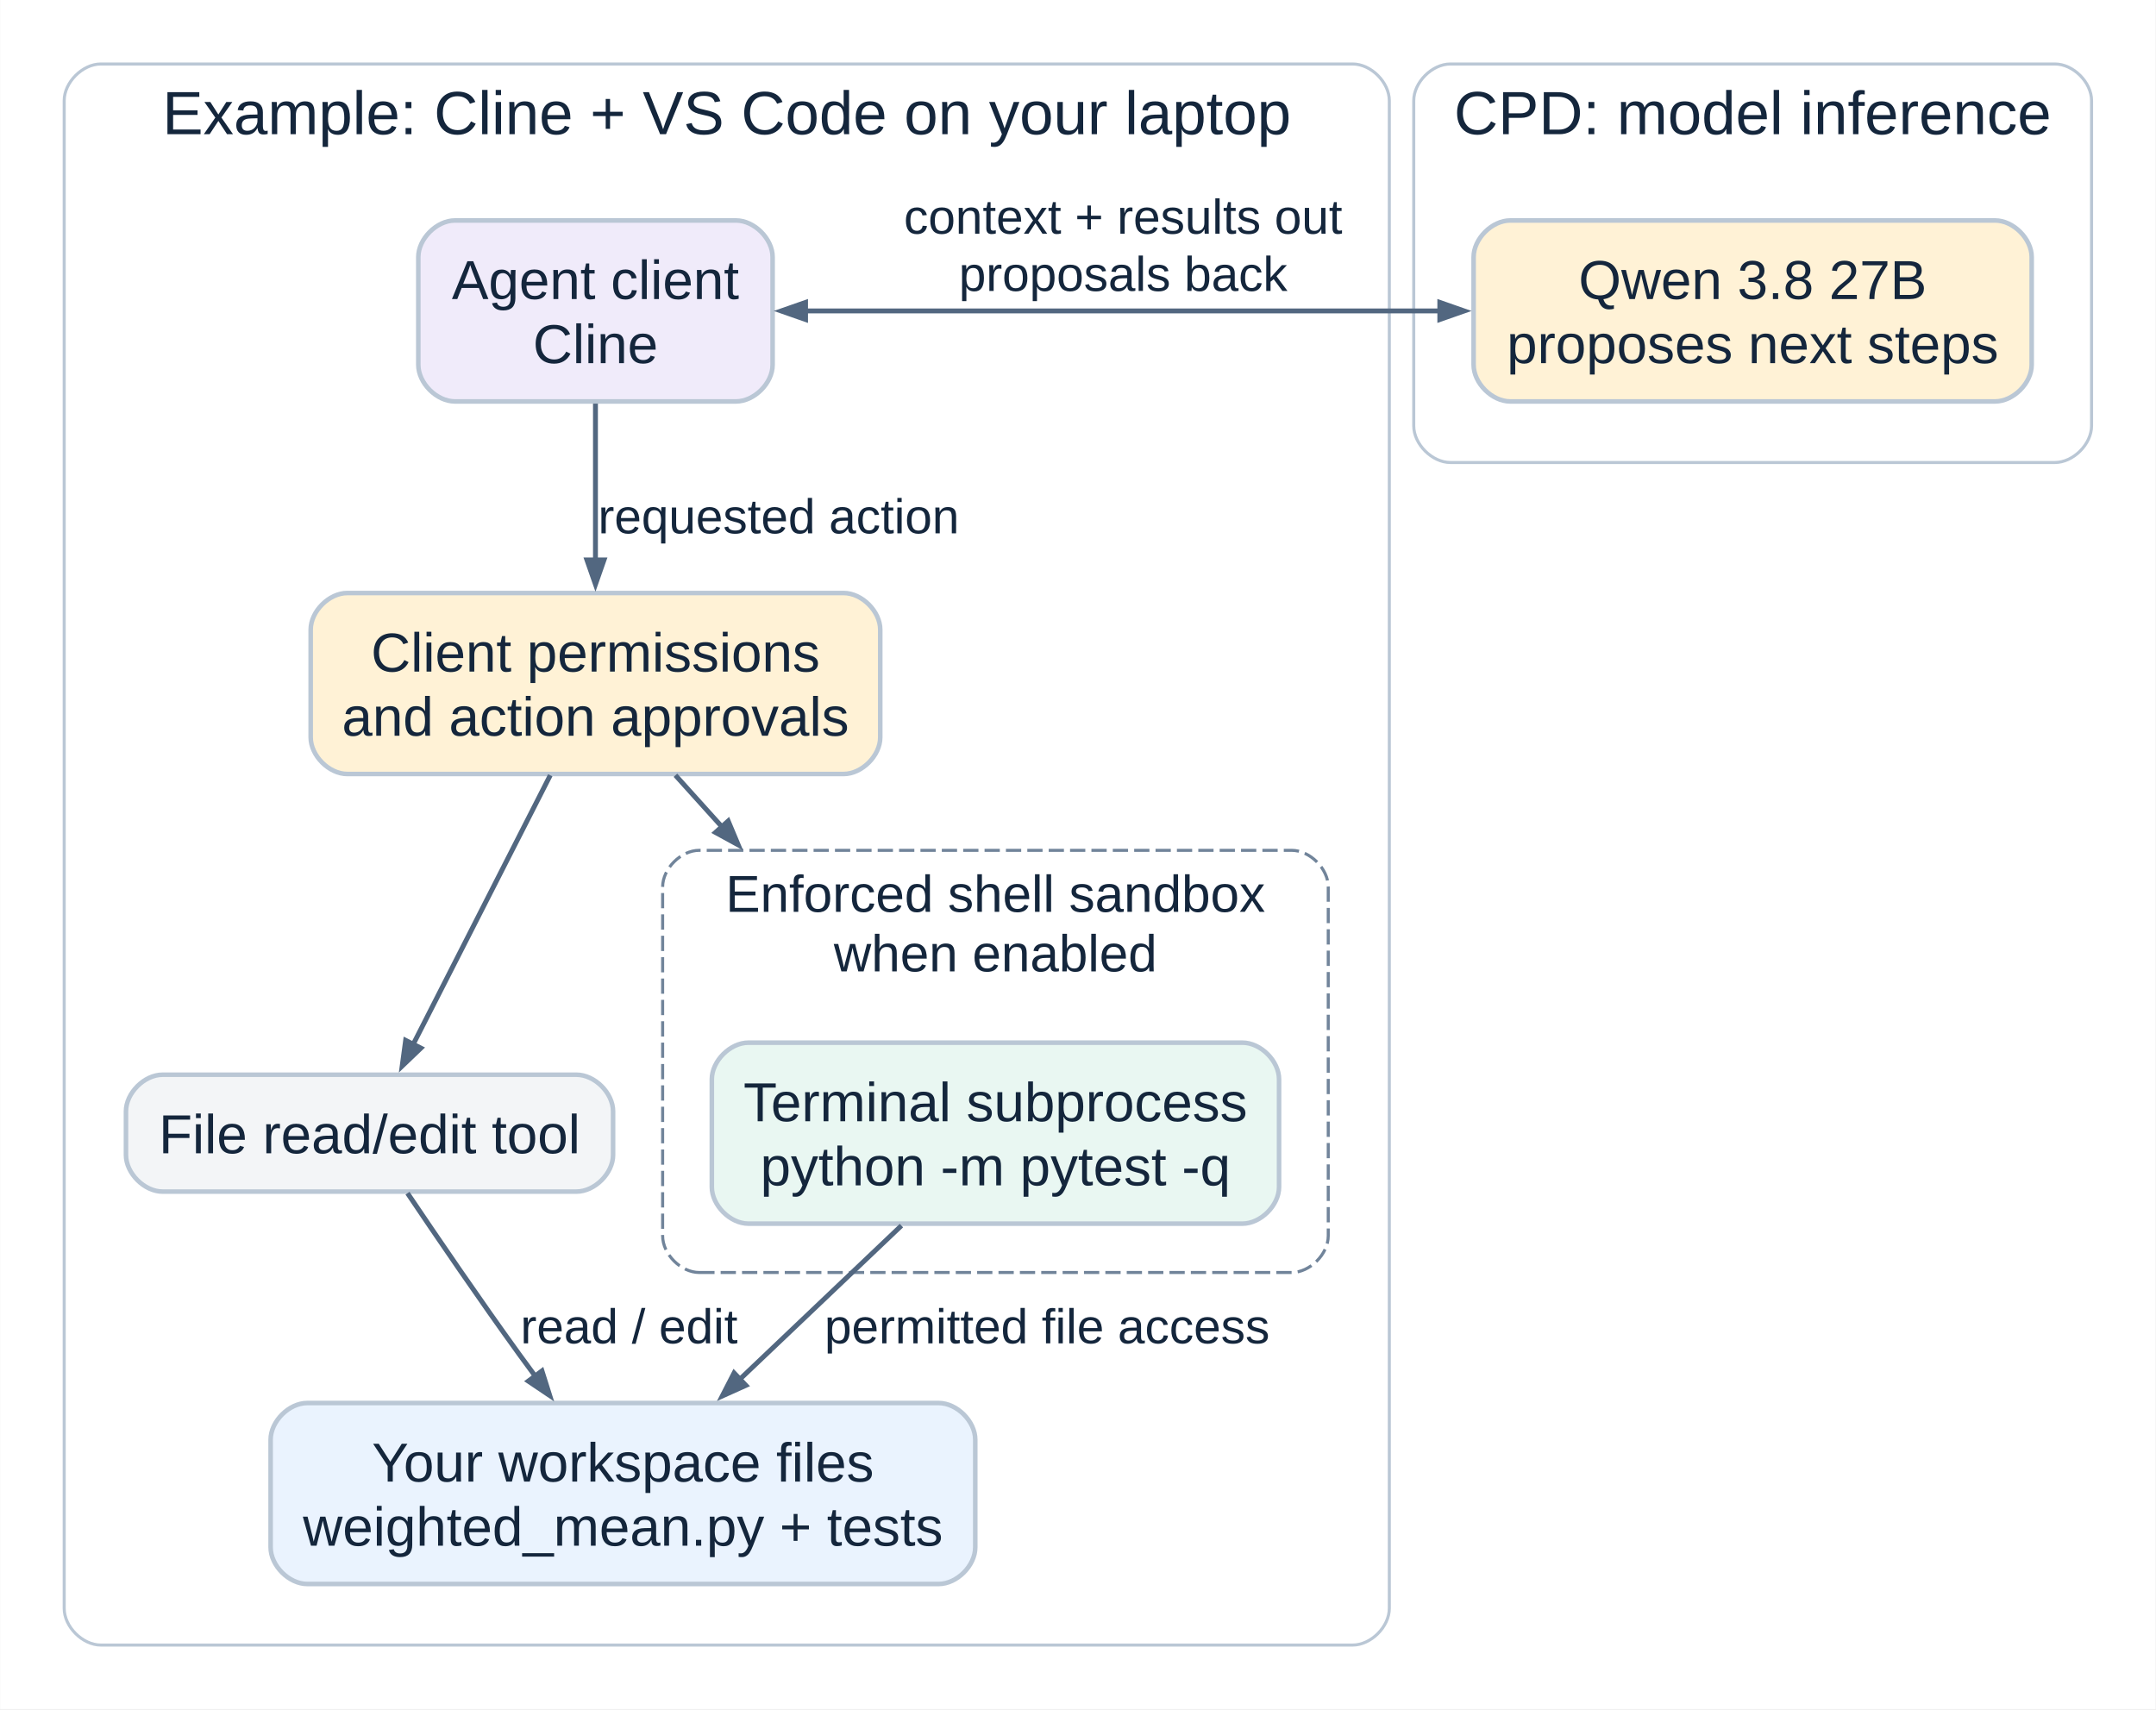
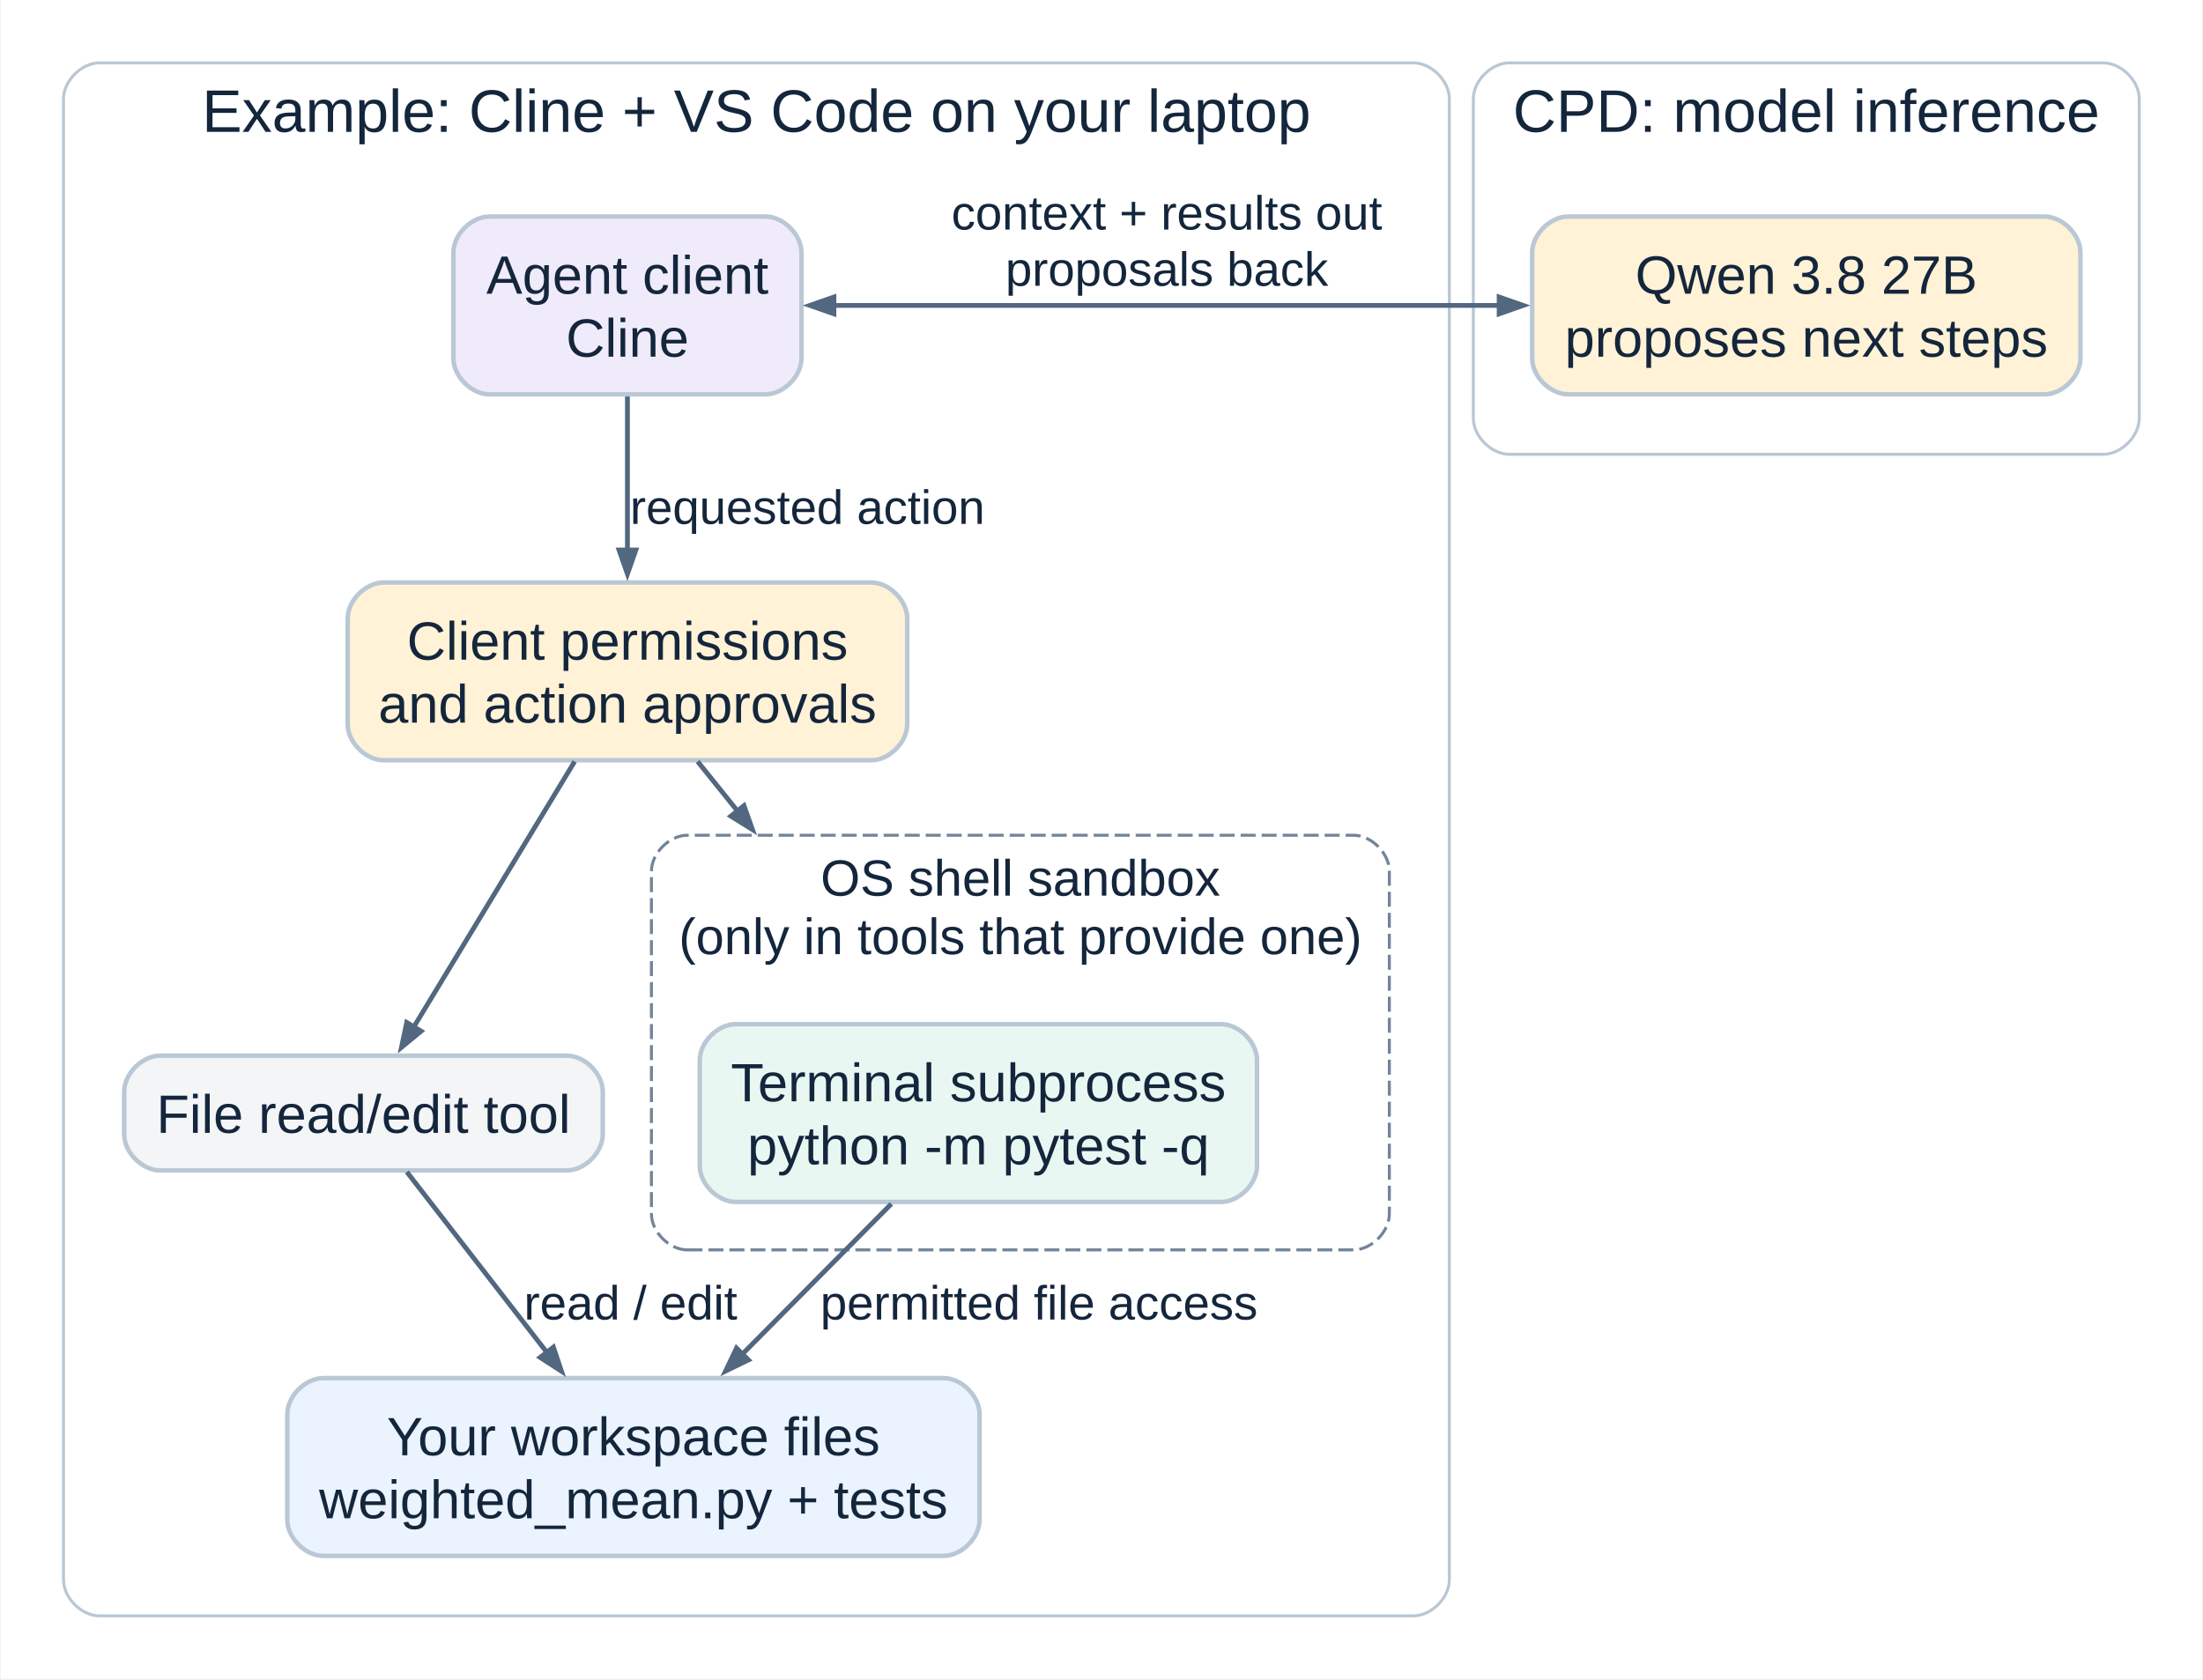
- <svg xmlns="http://www.w3.org/2000/svg" width="720" height="571" viewBox="0.00 0.00 706.00 560.00" role="img" aria-labelledby="agent-architecture-title agent-architecture-desc">
+ <svg xmlns="http://www.w3.org/2000/svg" width="720" height="549" viewBox="0.00 0.00 734.00 560.00" role="img" aria-labelledby="agent-architecture-title agent-architecture-desc">
  <g id="graph0" class="graph" transform="scale(1 1) rotate(0) translate(12.96 546.83)">
-     <polygon fill="white" stroke="none" points="-12.96,12.96 -12.96,-546.83 692.96,-546.83 692.96,12.96 -12.96,12.96" />
+     <polygon fill="white" stroke="none" points="-12.96,12.96 -12.96,-546.83 720.96,-546.83 720.96,12.96 -12.96,12.96" />
    <g id="clust1" class="cluster">
-       <path fill="white" stroke="#bac7d5" d="M20,-8C20,-8 430,-8 430,-8 436,-8 442,-14 442,-20 442,-20 442,-513.87 442,-513.87 442,-519.87 436,-525.87 430,-525.87 430,-525.87 20,-525.87 20,-525.87 14,-525.87 8,-519.87 8,-513.87 8,-513.87 8,-20 8,-20 8,-14 14,-8 20,-8" />
-       <text xml:space="preserve" text-anchor="middle" x="225" y="-502.87" font-family="Arial" font-size="20.00" fill="#14263c">Example: Cline + VS Code on your laptop</text>
+       <path fill="white" stroke="#bac7d5" d="M20,-8C20,-8 458,-8 458,-8 464,-8 470,-14 470,-20 470,-20 470,-513.87 470,-513.87 470,-519.87 464,-525.87 458,-525.87 458,-525.87 20,-525.87 20,-525.87 14,-525.87 8,-519.87 8,-513.87 8,-513.87 8,-20 8,-20 8,-14 14,-8 20,-8" />
+       <text xml:space="preserve" text-anchor="middle" x="239" y="-502.87" font-family="Arial" font-size="20.00" fill="#14263c">Example: Cline + VS Code on your laptop</text>
    </g>
    <g id="clust2" class="cluster">
-       <path fill="white" stroke="#71849a" stroke-dasharray="5,2" d="M216,-130.03C216,-130.03 410,-130.03 410,-130.03 416,-130.03 422,-136.03 422,-142.03 422,-142.03 422,-256.31 422,-256.31 422,-262.31 416,-268.31 410,-268.31 410,-268.31 216,-268.31 216,-268.31 210,-268.31 204,-262.31 204,-256.31 204,-256.31 204,-142.03 204,-142.03 204,-136.03 210,-130.03 216,-130.03" />
-       <text xml:space="preserve" text-anchor="middle" x="313" y="-248.16" font-family="Arial" font-size="17.00" fill="#14263c">Enforced shell sandbox</text>
-       <text xml:space="preserve" text-anchor="middle" x="313" y="-228.66" font-family="Arial" font-size="17.00" fill="#14263c">when enabled</text>
+       <path fill="white" stroke="#71849a" stroke-dasharray="5,2" d="M216,-130.03C216,-130.03 438,-130.03 438,-130.03 444,-130.03 450,-136.03 450,-142.03 450,-142.03 450,-256.31 450,-256.31 450,-262.31 444,-268.31 438,-268.31 438,-268.31 216,-268.31 216,-268.31 210,-268.31 204,-262.31 204,-256.31 204,-256.31 204,-142.03 204,-142.03 204,-136.03 210,-130.03 216,-130.03" />
+       <text xml:space="preserve" text-anchor="middle" x="327" y="-248.16" font-family="Arial" font-size="17.00" fill="#14263c">OS shell sandbox</text>
+       <text xml:space="preserve" text-anchor="middle" x="327" y="-228.66" font-family="Arial" font-size="17.00" fill="#14263c">(only in tools that provide one)</text>
    </g>
    <g id="clust4" class="cluster">
-       <path fill="white" stroke="#bac7d5" d="M462,-395.34C462,-395.34 660,-395.34 660,-395.34 666,-395.34 672,-401.34 672,-407.34 672,-407.34 672,-513.87 672,-513.87 672,-519.87 666,-525.87 660,-525.87 660,-525.87 462,-525.87 462,-525.87 456,-525.87 450,-519.87 450,-513.87 450,-513.87 450,-407.34 450,-407.34 450,-401.34 456,-395.34 462,-395.34" />
-       <text xml:space="preserve" text-anchor="middle" x="561" y="-502.87" font-family="Arial" font-size="20.00" fill="#14263c">CPD: model inference</text>
+       <path fill="white" stroke="#bac7d5" d="M490,-395.34C490,-395.34 688,-395.34 688,-395.34 694,-395.34 700,-401.34 700,-407.34 700,-407.34 700,-513.87 700,-513.87 700,-519.87 694,-525.87 688,-525.87 688,-525.87 490,-525.87 490,-525.87 484,-525.87 478,-519.87 478,-513.87 478,-513.87 478,-407.34 478,-407.34 478,-401.34 484,-395.34 490,-395.34" />
+       <text xml:space="preserve" text-anchor="middle" x="589" y="-502.87" font-family="Arial" font-size="20.00" fill="#14263c">CPD: model inference</text>
    </g>
    <g id="node1" class="node">
-       <path fill="#f0ebfa" stroke="#bac7d5" stroke-width="1.5" d="M228.02,-474.62C228.02,-474.62 135.98,-474.62 135.98,-474.62 129.98,-474.62 123.98,-468.62 123.98,-462.62 123.98,-462.62 123.98,-427.34 123.98,-427.34 123.98,-421.34 129.98,-415.34 135.98,-415.34 135.98,-415.34 228.02,-415.34 228.02,-415.34 234.02,-415.34 240.02,-421.34 240.02,-427.34 240.02,-427.34 240.02,-462.62 240.02,-462.62 240.02,-468.62 234.02,-474.62 228.02,-474.62" />
-       <text xml:space="preserve" text-anchor="middle" x="182" y="-448.88" font-family="Arial" font-size="18.00" fill="#14263c">Agent client</text>
-       <text xml:space="preserve" text-anchor="middle" x="182" y="-427.88" font-family="Arial" font-size="18.00" fill="#14263c">Cline</text>
+       <path fill="#f0ebfa" stroke="#bac7d5" stroke-width="1.5" d="M242.02,-474.62C242.02,-474.62 149.98,-474.62 149.98,-474.62 143.98,-474.62 137.98,-468.62 137.98,-462.62 137.98,-462.62 137.98,-427.34 137.98,-427.34 137.98,-421.34 143.98,-415.34 149.98,-415.34 149.98,-415.34 242.02,-415.34 242.02,-415.34 248.02,-415.34 254.02,-421.34 254.02,-427.34 254.02,-427.34 254.02,-462.62 254.02,-462.62 254.02,-468.62 248.02,-474.62 242.02,-474.62" />
+       <text xml:space="preserve" text-anchor="middle" x="196" y="-448.88" font-family="Arial" font-size="18.00" fill="#14263c">Agent client</text>
+       <text xml:space="preserve" text-anchor="middle" x="196" y="-427.88" font-family="Arial" font-size="18.00" fill="#14263c">Cline</text>
    </g>
    <g id="node2" class="node">
-       <path fill="#fff2d6" stroke="#bac7d5" stroke-width="1.5" d="M263.27,-352.59C263.27,-352.59 100.73,-352.59 100.73,-352.59 94.73,-352.59 88.73,-346.59 88.73,-340.59 88.73,-340.59 88.73,-305.31 88.73,-305.31 88.73,-299.31 94.73,-293.31 100.73,-293.31 100.73,-293.31 263.27,-293.31 263.27,-293.31 269.27,-293.31 275.27,-299.31 275.27,-305.31 275.27,-305.31 275.27,-340.59 275.27,-340.59 275.27,-346.59 269.27,-352.59 263.27,-352.59" />
-       <text xml:space="preserve" text-anchor="middle" x="182" y="-326.85" font-family="Arial" font-size="18.00" fill="#14263c">Client permissions</text>
-       <text xml:space="preserve" text-anchor="middle" x="182" y="-305.85" font-family="Arial" font-size="18.00" fill="#14263c">and action approvals</text>
+       <path fill="#fff2d6" stroke="#bac7d5" stroke-width="1.5" d="M277.27,-352.59C277.27,-352.59 114.73,-352.59 114.73,-352.59 108.73,-352.59 102.73,-346.59 102.73,-340.59 102.73,-340.59 102.73,-305.31 102.73,-305.31 102.73,-299.31 108.73,-293.31 114.73,-293.31 114.73,-293.31 277.27,-293.31 277.27,-293.31 283.27,-293.31 289.27,-299.31 289.27,-305.31 289.27,-305.31 289.27,-340.59 289.27,-340.59 289.27,-346.59 283.27,-352.59 277.27,-352.59" />
+       <text xml:space="preserve" text-anchor="middle" x="196" y="-326.85" font-family="Arial" font-size="18.00" fill="#14263c">Client permissions</text>
+       <text xml:space="preserve" text-anchor="middle" x="196" y="-305.85" font-family="Arial" font-size="18.00" fill="#14263c">and action approvals</text>
    </g>
    <g id="edge1" class="edge">
-       <path fill="none" stroke="#526780" stroke-width="1.6" d="M182,-414.62C182,-399.1 182,-379.84 182,-363.07" />
-       <polygon fill="#526780" stroke="#526780" stroke-width="1.6" points="184.8,-363.43 182,-355.43 179.2,-363.43 184.8,-363.43" />
-       <text xml:space="preserve" text-anchor="middle" x="242" y="-372.14" font-family="Arial" font-size="16.00" fill="#14263c">requested action</text>
+       <path fill="none" stroke="#526780" stroke-width="1.6" d="M196,-414.62C196,-399.1 196,-379.84 196,-363.07" />
+       <polygon fill="#526780" stroke="#526780" stroke-width="1.6" points="198.8,-363.43 196,-355.43 193.2,-363.43 198.8,-363.43" />
+       <text xml:space="preserve" text-anchor="middle" x="256" y="-372.14" font-family="Arial" font-size="16.00" fill="#14263c">requested action</text>
    </g>
    <g id="node6" class="node">
-       <path fill="#fff2d6" stroke="#bac7d5" stroke-width="1.5" d="M640.39,-474.62C640.39,-474.62 481.61,-474.62 481.61,-474.62 475.61,-474.62 469.61,-468.62 469.61,-462.62 469.61,-462.62 469.61,-427.34 469.61,-427.34 469.61,-421.34 475.61,-415.34 481.61,-415.34 481.61,-415.34 640.39,-415.34 640.39,-415.34 646.39,-415.34 652.39,-421.34 652.39,-427.34 652.39,-427.34 652.39,-462.62 652.39,-462.62 652.39,-468.62 646.39,-474.62 640.39,-474.62" />
-       <text xml:space="preserve" text-anchor="middle" x="561" y="-448.88" font-family="Arial" font-size="18.00" fill="#14263c">Qwen 3.8 27B</text>
-       <text xml:space="preserve" text-anchor="middle" x="561" y="-427.88" font-family="Arial" font-size="18.00" fill="#14263c">proposes next steps</text>
+       <path fill="#fff2d6" stroke="#bac7d5" stroke-width="1.5" d="M668.39,-474.62C668.39,-474.62 509.61,-474.62 509.61,-474.62 503.61,-474.62 497.61,-468.62 497.61,-462.62 497.61,-462.62 497.61,-427.34 497.61,-427.34 497.61,-421.34 503.61,-415.34 509.61,-415.34 509.61,-415.34 668.39,-415.34 668.39,-415.34 674.39,-415.34 680.39,-421.34 680.39,-427.34 680.39,-427.34 680.39,-462.62 680.39,-462.62 680.39,-468.62 674.39,-474.62 668.39,-474.62" />
+       <text xml:space="preserve" text-anchor="middle" x="589" y="-448.88" font-family="Arial" font-size="18.00" fill="#14263c">Qwen 3.8 27B</text>
+       <text xml:space="preserve" text-anchor="middle" x="589" y="-427.88" font-family="Arial" font-size="18.00" fill="#14263c">proposes next steps</text>
    </g>
    <g id="edge6" class="edge">
-       <path fill="none" stroke="#526780" stroke-width="1.6" d="M250.7,-444.98C308.82,-444.98 392.95,-444.98 458.95,-444.98" />
-       <polygon fill="#526780" stroke="#526780" stroke-width="1.6" points="250.81,-442.18 242.81,-444.98 250.81,-447.78 250.81,-442.18" />
-       <polygon fill="#526780" stroke="#526780" stroke-width="1.6" points="458.54,-447.78 466.54,-444.98 458.54,-442.18 458.54,-447.78" />
-       <text xml:space="preserve" text-anchor="middle" x="354.81" y="-470.28" font-family="Arial" font-size="16.00" fill="#14263c">context + results out</text>
-       <text xml:space="preserve" text-anchor="middle" x="354.81" y="-451.53" font-family="Arial" font-size="16.00" fill="#14263c">proposals back</text>
+       <path fill="none" stroke="#526780" stroke-width="1.6" d="M264.46,-444.98C325.88,-444.98 416.85,-444.98 486.86,-444.98" />
+       <polygon fill="#526780" stroke="#526780" stroke-width="1.6" points="264.83,-442.18 256.83,-444.98 264.83,-447.78 264.83,-442.18" />
+       <polygon fill="#526780" stroke="#526780" stroke-width="1.6" points="486.61,-447.78 494.61,-444.98 486.61,-442.18 486.61,-447.78" />
+       <text xml:space="preserve" text-anchor="middle" x="375.81" y="-470.28" font-family="Arial" font-size="16.00" fill="#14263c">context + results out</text>
+       <text xml:space="preserve" text-anchor="middle" x="375.81" y="-451.53" font-family="Arial" font-size="16.00" fill="#14263c">proposals back</text>
    </g>
    <g id="node3" class="node">
      <path fill="#f3f5f7" stroke="#bac7d5" stroke-width="1.5" d="M175.77,-194.81C175.77,-194.81 40.23,-194.81 40.23,-194.81 34.23,-194.81 28.23,-188.81 28.23,-182.81 28.23,-182.81 28.23,-168.53 28.23,-168.53 28.23,-162.53 34.23,-156.53 40.23,-156.53 40.23,-156.53 175.77,-156.53 175.77,-156.53 181.77,-156.53 187.77,-162.53 187.77,-168.53 187.77,-168.53 187.77,-182.81 187.77,-182.81 187.77,-188.81 181.77,-194.81 175.77,-194.81" />
      <text xml:space="preserve" text-anchor="middle" x="108" y="-169.07" font-family="Arial" font-size="18.00" fill="#14263c">File read/edit tool</text>
    </g>
    <g id="edge2" class="edge">
-       <path fill="none" stroke="#526780" stroke-width="1.6" d="M167.2,-292.9C154.11,-267.2 135.14,-229.95 122.22,-204.6" />
-       <polygon fill="#526780" stroke="#526780" stroke-width="1.6" points="124.82,-203.53 118.7,-197.67 119.83,-206.07 124.82,-203.53" />
+       <path fill="none" stroke="#526780" stroke-width="1.6" d="M178.4,-292.9C162.77,-267.09 140.08,-229.62 124.71,-204.26" />
+       <polygon fill="#526780" stroke="#526780" stroke-width="1.6" points="127.21,-202.97 120.67,-197.58 122.42,-205.87 127.21,-202.97" />
    </g>
    <g id="node5" class="node">
      <path fill="#e9f7f2" stroke="#bac7d5" stroke-width="1.5" d="M393.89,-205.31C393.89,-205.31 232.11,-205.31 232.11,-205.31 226.11,-205.31 220.11,-199.31 220.11,-193.31 220.11,-193.31 220.11,-158.03 220.11,-158.03 220.11,-152.03 226.11,-146.03 232.11,-146.03 232.11,-146.03 393.89,-146.03 393.89,-146.03 399.89,-146.03 405.89,-152.03 405.89,-158.03 405.89,-158.03 405.89,-193.31 405.89,-193.31 405.89,-199.31 399.89,-205.31 393.89,-205.31" />
      <text xml:space="preserve" text-anchor="middle" x="313" y="-179.57" font-family="Arial" font-size="18.00" fill="#14263c">Terminal subprocess</text>
      <text xml:space="preserve" text-anchor="middle" x="313" y="-158.57" font-family="Arial" font-size="18.00" fill="#14263c">python -m pytest -q</text>
    </g>
    <g id="edge3" class="edge">
-       <path fill="none" stroke="#526780" stroke-width="1.6" d="M208.19,-292.9C212.9,-287.68 218.04,-281.99 223.42,-276.01" />
-       <polygon fill="#526780" stroke="#526780" stroke-width="1.6" points="225.47,-277.92 228.75,-270.1 221.31,-274.17 225.47,-277.92" />
+       <path fill="none" stroke="#526780" stroke-width="1.6" d="M219.4,-292.9C223.51,-287.8 227.98,-282.24 232.68,-276.41" />
+       <polygon fill="#526780" stroke="#526780" stroke-width="1.6" points="234.85,-278.18 237.68,-270.19 230.48,-274.67 234.85,-278.18" />
    </g>
    <g id="node4" class="node">
-       <path fill="#eaf3fe" stroke="#bac7d5" stroke-width="1.5" d="M294.39,-87.28C294.39,-87.28 87.61,-87.28 87.61,-87.28 81.61,-87.28 75.61,-81.28 75.61,-75.28 75.61,-75.28 75.61,-40 75.61,-40 75.61,-34 81.61,-28 87.61,-28 87.61,-28 294.39,-28 294.39,-28 300.39,-28 306.39,-34 306.39,-40 306.39,-40 306.39,-75.28 306.39,-75.28 306.39,-81.28 300.39,-87.28 294.39,-87.28" />
-       <text xml:space="preserve" text-anchor="middle" x="191" y="-61.54" font-family="Arial" font-size="18.00" fill="#14263c">Your workspace files</text>
-       <text xml:space="preserve" text-anchor="middle" x="191" y="-40.54" font-family="Arial" font-size="18.00" fill="#14263c">weighted_mean.py + tests</text>
+       <path fill="#eaf3fe" stroke="#bac7d5" stroke-width="1.5" d="M301.39,-87.28C301.39,-87.28 94.61,-87.28 94.61,-87.28 88.61,-87.28 82.61,-81.28 82.61,-75.28 82.61,-75.28 82.61,-40 82.61,-40 82.61,-34 88.61,-28 94.61,-28 94.61,-28 301.39,-28 301.39,-28 307.39,-28 313.39,-34 313.39,-40 313.39,-40 313.39,-75.28 313.39,-75.28 313.39,-81.28 307.39,-87.28 301.39,-87.28" />
+       <text xml:space="preserve" text-anchor="middle" x="198" y="-61.54" font-family="Arial" font-size="18.00" fill="#14263c">Your workspace files</text>
+       <text xml:space="preserve" text-anchor="middle" x="198" y="-40.54" font-family="Arial" font-size="18.00" fill="#14263c">weighted_mean.py + tests</text>
    </g>
    <g id="edge4" class="edge">
-       <path fill="none" stroke="#526780" stroke-width="1.6" d="M120.44,-156.01C130.2,-141.5 144.22,-120.94 157,-103.28 158.71,-100.91 160.49,-98.49 162.3,-96.05" />
-       <polygon fill="#526780" stroke="#526780" stroke-width="1.6" points="164.48,-97.8 167.03,-89.72 160,-94.45 164.48,-97.8" />
-       <text xml:space="preserve" text-anchor="middle" x="193" y="-106.83" font-family="Arial" font-size="16.00" fill="#14263c">read / edit</text>
+       <path fill="none" stroke="#526780" stroke-width="1.6" d="M122.46,-156.03C135.04,-139.81 153.64,-115.83 169.24,-95.72" />
+       <polygon fill="#526780" stroke="#526780" stroke-width="1.6" points="171.32,-97.61 174.01,-89.57 166.89,-94.18 171.32,-97.61" />
+       <text xml:space="preserve" text-anchor="middle" x="197.06" y="-106.83" font-family="Arial" font-size="16.00" fill="#14263c">read / edit</text>
    </g>
    <g id="edge5" class="edge">
-       <path fill="none" stroke="#526780" stroke-width="1.6" d="M282.21,-145.39C266.03,-130 246.05,-111 228.92,-94.71" />
-       <polygon fill="#526780" stroke="#526780" stroke-width="1.6" points="231.26,-93.06 223.53,-89.58 227.4,-97.12 231.26,-93.06" />
-       <text xml:space="preserve" text-anchor="middle" x="329.91" y="-106.83" font-family="Arial" font-size="16.00" fill="#14263c">permitted file access</text>
+       <path fill="none" stroke="#526780" stroke-width="1.6" d="M283.98,-145.39C268.86,-130.14 250.23,-111.34 234.18,-95.14" />
+       <polygon fill="#526780" stroke="#526780" stroke-width="1.6" points="236.34,-93.34 228.71,-89.63 232.36,-97.28 236.34,-93.34" />
+       <text xml:space="preserve" text-anchor="middle" x="333.2" y="-106.83" font-family="Arial" font-size="16.00" fill="#14263c">permitted file access</text>
    </g>
  </g>
</svg>
